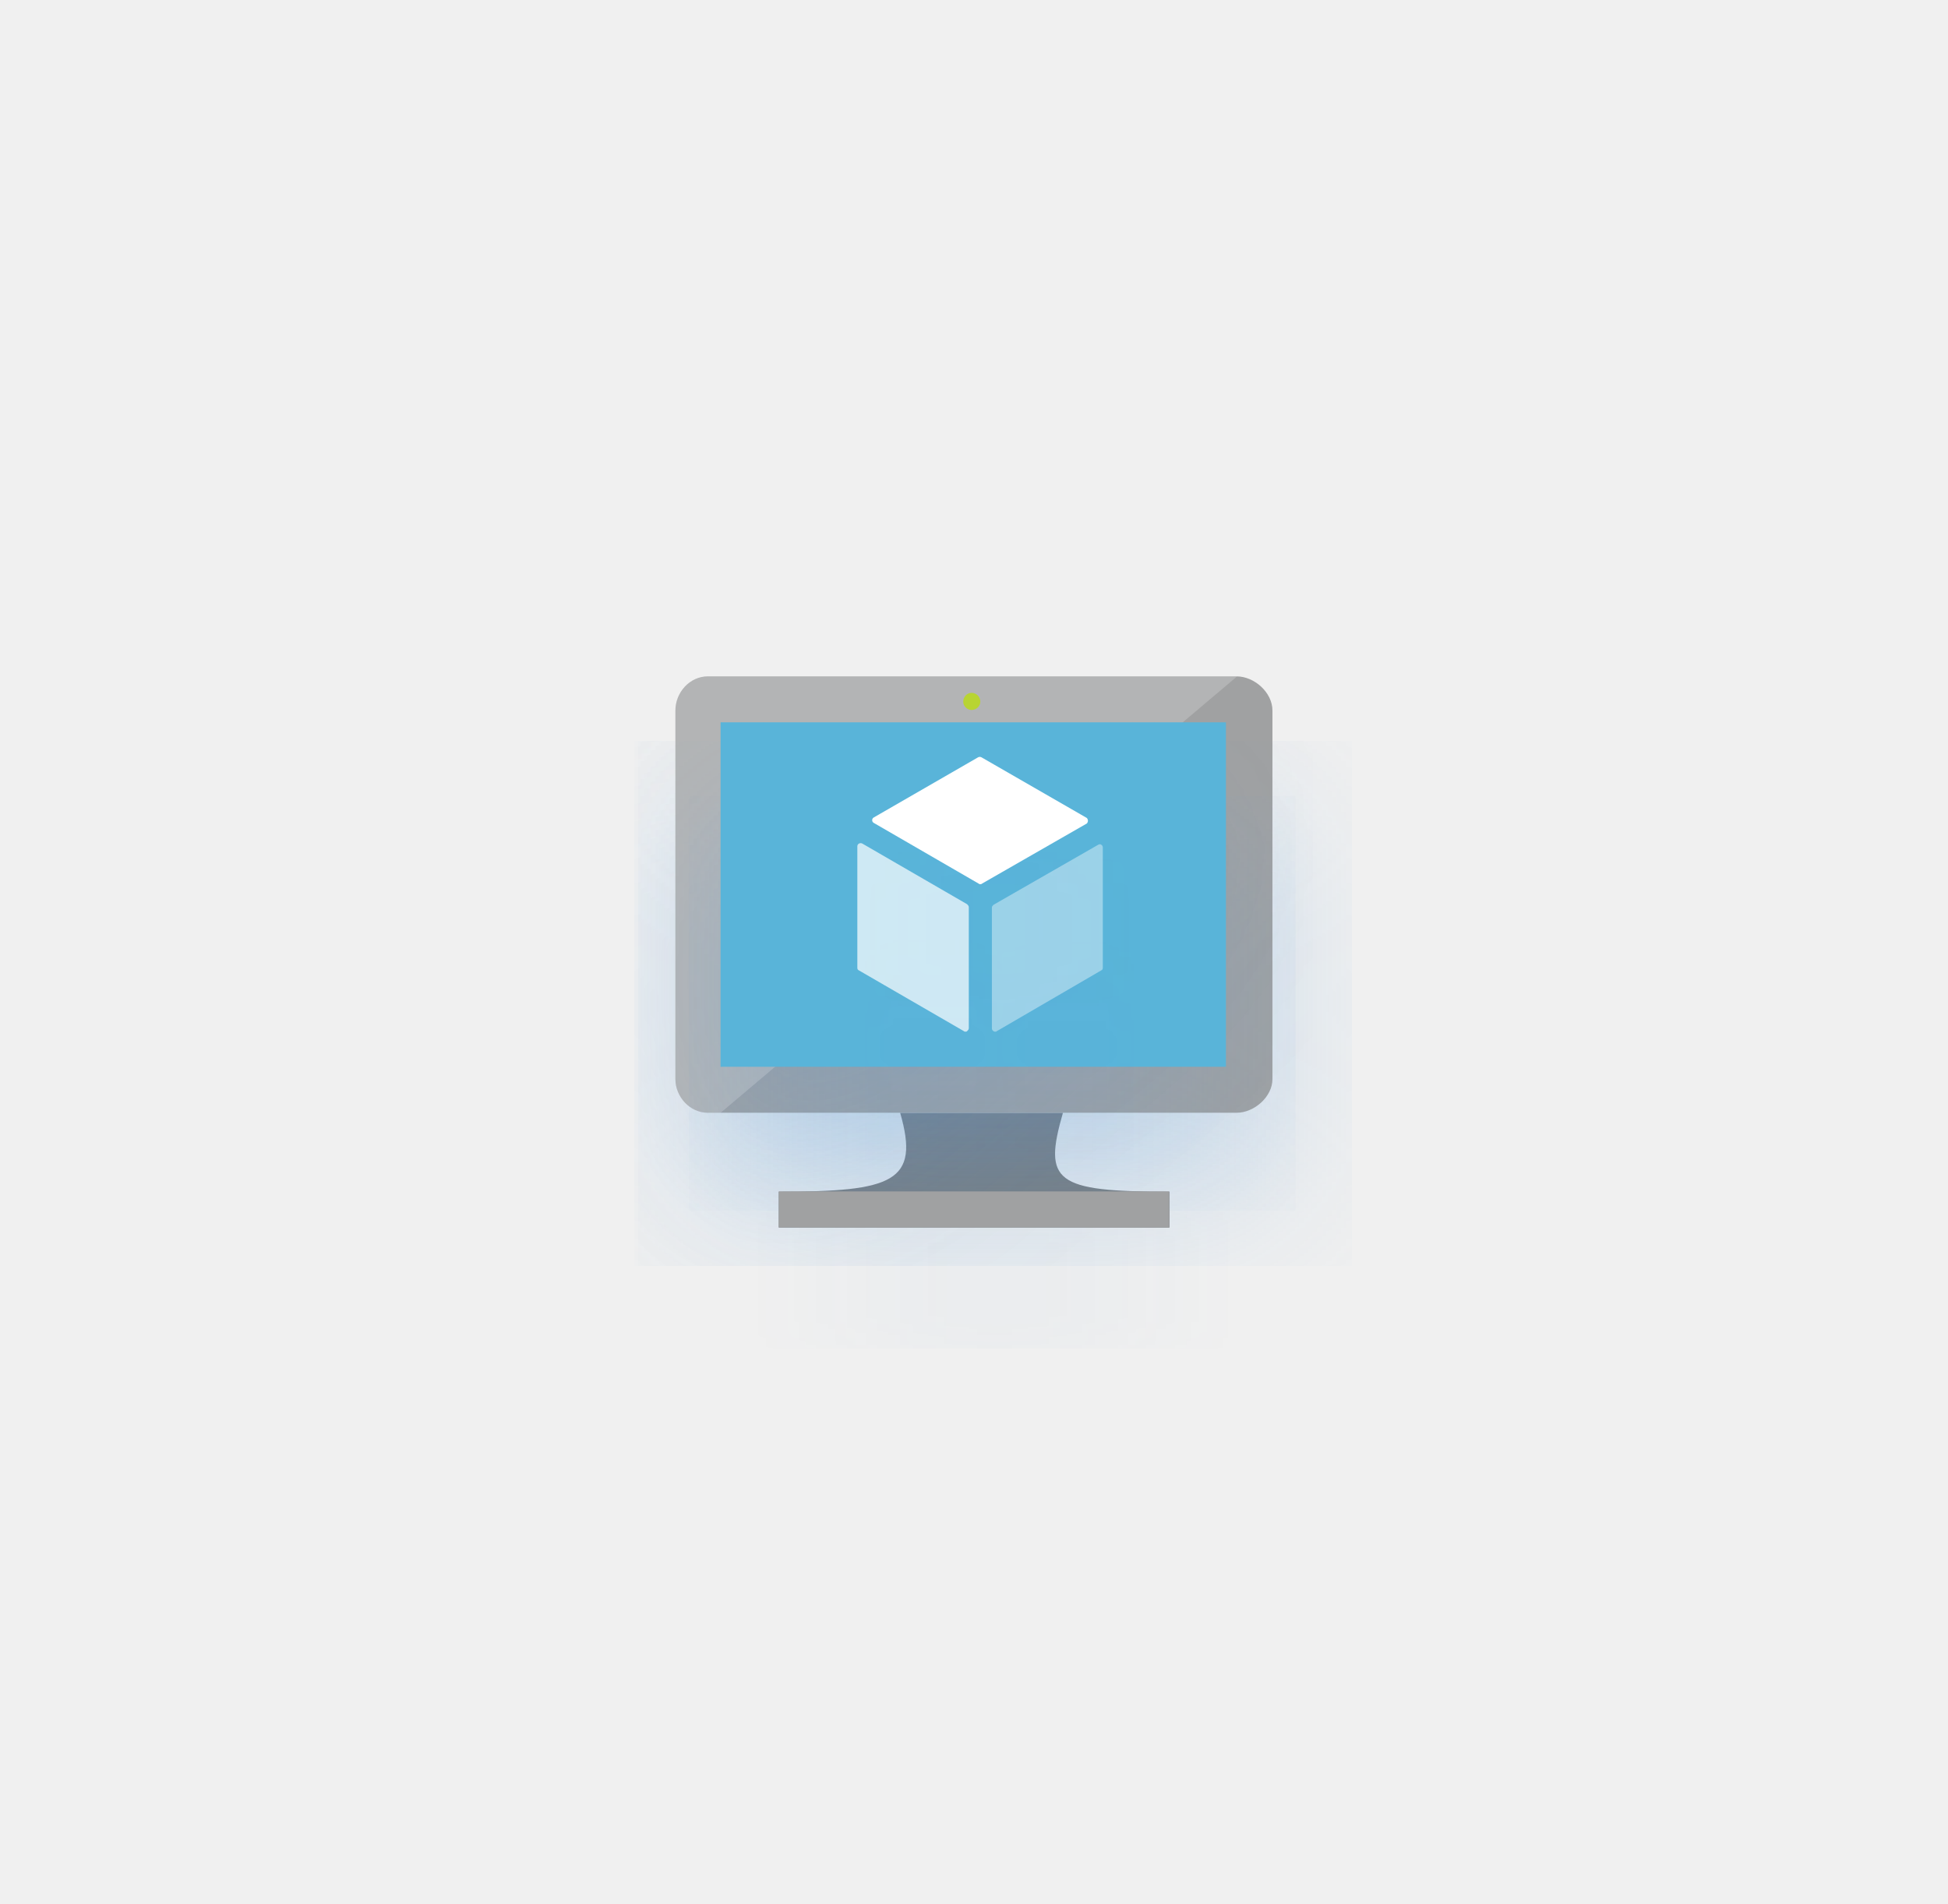
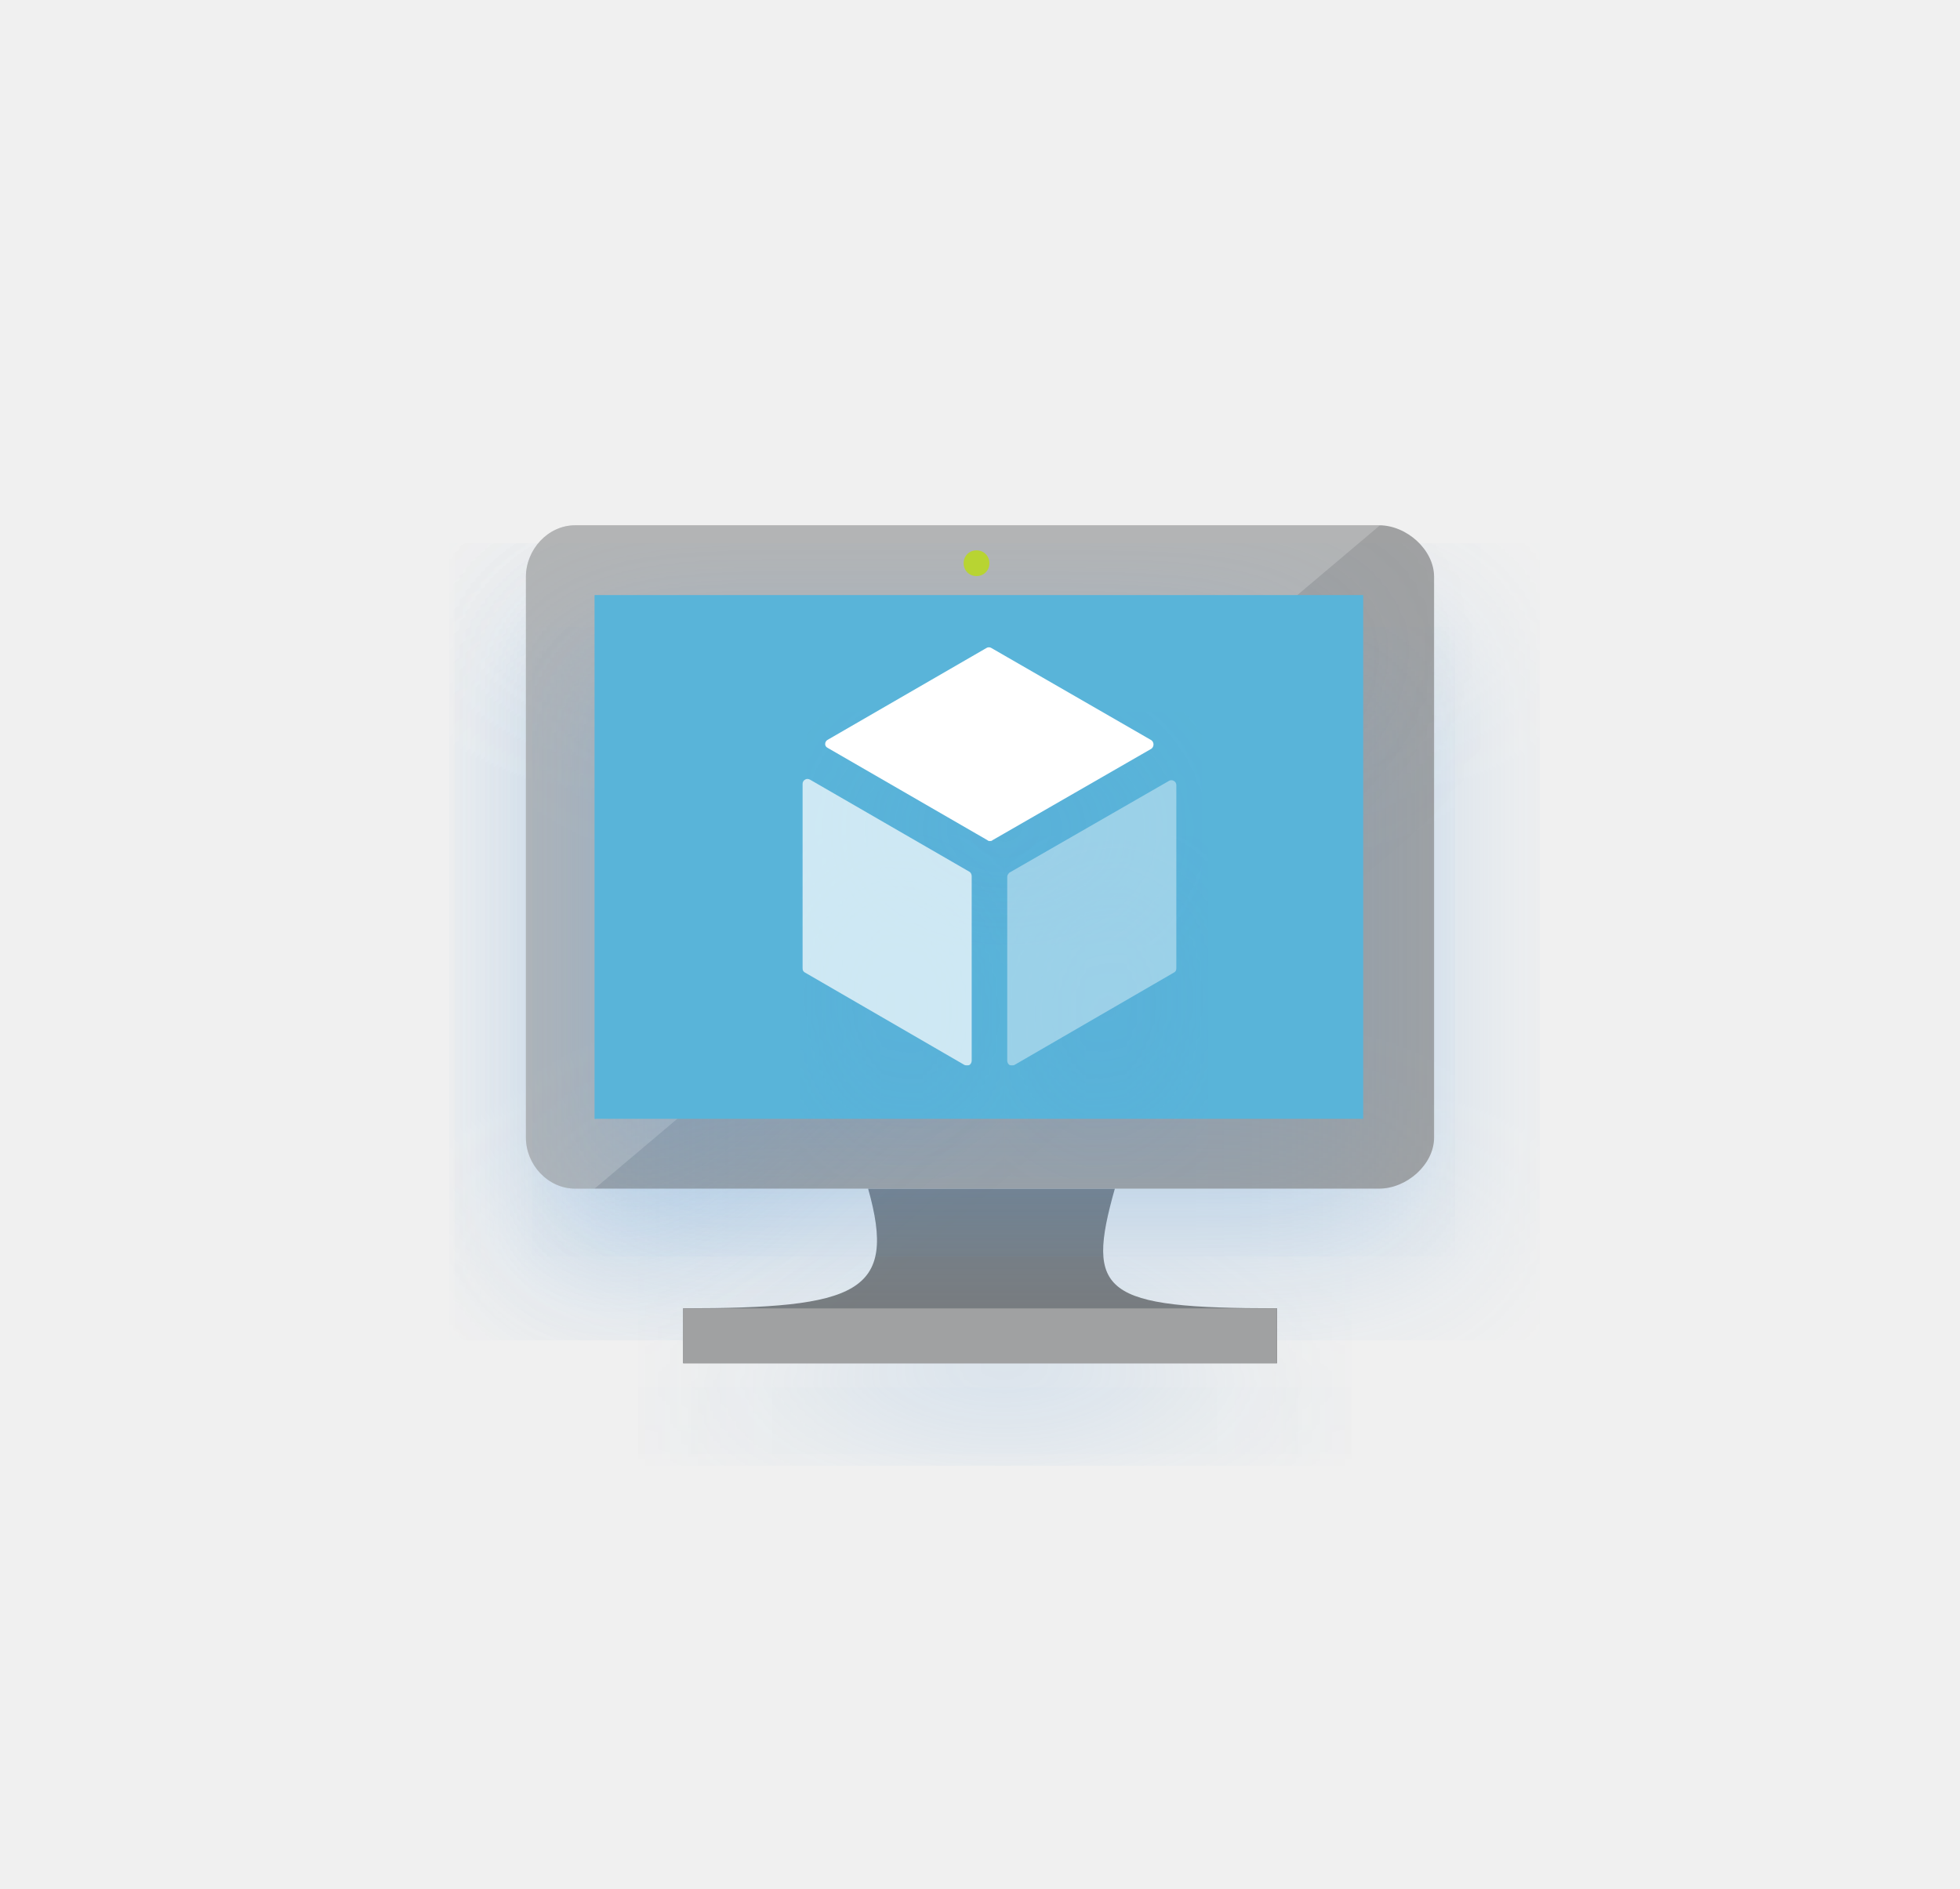
- <svg xmlns="http://www.w3.org/2000/svg" xmlns:ns1="http://schemas.microsoft.com/visio/2003/SVGExtensions/" width="0.49in" height="0.479in" viewBox="0 0 35.303 34.469" xml:space="preserve" color-interpolation-filters="sRGB" class="st11">
+ <svg xmlns="http://www.w3.org/2000/svg" xmlns:ns1="http://schemas.microsoft.com/visio/2003/SVGExtensions/" width="0.634in" height="0.611in" viewBox="0 0 45.641 44.011" xml:space="preserve" color-interpolation-filters="sRGB" class="st11">
  <ns1:documentProperties ns1:langID="1033" ns1:viewMarkup="false" />
  <style type="text/css">
	
		.st1 {visibility:visible}
		.st2 {fill:#5b9bd5;fill-opacity:0.22;filter:url(#filter_2);stroke:none}
		.st3 {fill:#7a7a7a;stroke:none;stroke-width:12.24}
		.st4 {fill:#a0a1a2;stroke:none;stroke-width:12.24}
		.st5 {fill:#ffffff;fill-opacity:0.2;stroke:none;stroke-width:12.24}
		.st6 {fill:#59b4d9;stroke:none;stroke-width:12.24}
		.st7 {fill:#b8d432;stroke:none;stroke-width:12.24}
		.st8 {fill:#ffffff;stroke:none;stroke-width:12.24}
		.st9 {fill:#ffffff;fill-opacity:0.7;stroke:none;stroke-width:12.24}
		.st10 {fill:#ffffff;fill-opacity:0.4;stroke:none;stroke-width:12.24}
		.st11 {fill:none;fill-rule:evenodd;font-size:12px;overflow:visible;stroke-linecap:square;stroke-miterlimit:3}
	
	</style>
  <defs id="Filters">
    <filter id="filter_2">
      <feGaussianBlur stdDeviation="2" />
    </filter>
  </defs>
  <g ns1:mID="0" ns1:index="1" ns1:groupContext="foregroundPage">
    <ns1:pageProperties ns1:drawingScale="1" ns1:pageScale="1" ns1:drawingUnits="19" ns1:shadowOffsetX="9" ns1:shadowOffsetY="-9" />
    <g id="group480-1" transform="translate(12.24,-12.24)" ns1:mID="480" ns1:groupContext="group">
-       <g id="shape481-2" ns1:mID="481" ns1:groupContext="shape" transform="translate(1.87336,7.10543E-15)">
+       <g id="shape481-2" ns1:mID="481" ns1:groupContext="shape" transform="translate(3.66295,0)">
        <g id="shadow481-3" ns1:groupContext="shadow" ns1:shadowOffsetX="0.3456" ns1:shadowOffsetY="-1.9728" ns1:shadowType="1" transform="matrix(1,0,0,1,0.3456,1.9728)" class="st1">
-           <path d="M5.15 32.39 L4.89 32.39 L2.34 32.39 L2.2 32.39 C2.56 33.64 2.08 33.82 0 33.82 L0 34.47 L2.65 34.47 L4.58          34.47 L7.08 34.47 L7.08 33.82 C5 33.82 4.79 33.64 5.15 32.39 Z" class="st2" />
+           <path d="M10.06 39.94 L9.56 39.94 L4.57 39.94 L4.31 39.94 C5 42.38 4.07 42.73 0 42.73 L0 44.01 L5.17 44.01 L8.95          44.01 L13.84 44.01 L13.84 42.73 C9.77 42.73 9.37 42.38 10.06 39.94 Z" class="st2" />
        </g>
-         <path d="M5.15 32.39 L4.89 32.39 L2.34 32.39 L2.2 32.39 C2.56 33.64 2.08 33.82 0 33.82 L0 34.47 L2.65 34.47 L4.58         34.47 L7.08 34.47 L7.08 33.82 C5 33.82 4.79 33.64 5.15 32.39 Z" class="st3" />
+         <path d="M10.06 39.94 L9.56 39.94 L4.57 39.94 L4.31 39.94 C5 42.38 4.07 42.73 0 42.73 L0 44.01 L5.17 44.01 L8.95         44.01 L13.84 44.01 L13.84 42.73 C9.77 42.73 9.37 42.38 10.06 39.94 Z" class="st3" />
      </g>
-       <g id="shape482-7" ns1:mID="482" ns1:groupContext="shape" transform="translate(0.000216448,-2.08072)">
+       <g id="shape482-7" ns1:mID="482" ns1:groupContext="shape" transform="translate(0.000423218,-4.06839)">
        <g id="shadow482-8" ns1:groupContext="shadow" ns1:shadowOffsetX="0.3456" ns1:shadowOffsetY="-1.9728" ns1:shadowType="1" transform="matrix(1,0,0,1,0.3456,1.9728)" class="st1">
-           <path d="M10.17 26.56 L0.59 26.56 C0.26 26.56 0 26.85 0 27.18 L0 33.86 C0 34.18 0.26 34.47 0.59 34.47 L10.17          34.47 C10.49 34.47 10.82 34.18 10.82 33.86 L10.82 27.18 C10.82 26.85 10.49 26.56 10.17 26.56 Z" class="st2" />
+           <path d="M19.88 28.55 L1.15 28.55 C0.51 28.55 0 29.12 0 29.75 L0 42.82 C0 43.45 0.51 44.01 1.15 44.01 L19.88          44.01 C20.52 44.01 21.16 43.45 21.16 42.82 L21.16 29.75 C21.16 29.12 20.52 28.55 19.88 28.55 Z" class="st2" />
        </g>
-         <path d="M10.17 26.56 L0.59 26.56 C0.26 26.56 0 26.85 0 27.18 L0 33.86 C0 34.18 0.26 34.47 0.59 34.47 L10.17 34.47         C10.49 34.47 10.82 34.18 10.82 33.86 L10.82 27.18 C10.82 26.85 10.49 26.56 10.17 26.56 Z" class="st4" />
+         <path d="M19.88 28.55 L1.15 28.55 C0.51 28.55 0 29.12 0 29.75 L0 42.82 C0 43.45 0.51 44.01 1.15 44.01 L19.88 44.01         C20.52 44.01 21.16 43.45 21.16 42.82 L21.16 29.75 C21.16 29.12 20.52 28.55 19.88 28.55 Z" class="st4" />
      </g>
-       <g id="shape483-12" ns1:mID="483" ns1:groupContext="shape" transform="translate(0,-2.0805)">
+       <g id="shape483-12" ns1:mID="483" ns1:groupContext="shape" transform="translate(0,-4.06797)">
        <g id="shadow483-13" ns1:groupContext="shadow" ns1:shadowOffsetX="0.3456" ns1:shadowOffsetY="-1.9728" ns1:shadowType="1" transform="matrix(1,0,0,1,0.3456,1.9728)" class="st1">
-           <path d="M10.18 26.56 C10.17 26.56 10.17 26.56 10.17 26.56 L0.59 26.56 C0.26 26.56 0 26.85 0 27.18 L0 33.86 C0          34.18 0.26 34.47 0.59 34.47 L0.82 34.47 L10.18 26.56 Z" class="st2" />
+           <path d="M19.9 28.55 C19.89 28.55 19.89 28.55 19.88 28.55 L1.15 28.55 C0.51 28.55 0 29.12 0 29.75 L0 42.82 C0          43.45 0.51 44.01 1.15 44.01 L1.6 44.01 L19.9 28.55 Z" class="st2" />
        </g>
-         <path d="M10.18 26.56 C10.17 26.56 10.17 26.56 10.17 26.56 L0.59 26.56 C0.26 26.56 0 26.85 0 27.18 L0 33.86 C0 34.18         0.26 34.47 0.59 34.47 L0.82 34.47 L10.18 26.56 Z" class="st5" />
+         <path d="M19.9 28.55 C19.89 28.55 19.89 28.55 19.88 28.55 L1.15 28.55 C0.51 28.55 0 29.12 0 29.75 L0 42.82 C0 43.45         0.51 44.01 1.15 44.01 L1.6 44.01 L19.9 28.55 Z" class="st5" />
      </g>
-       <g id="shape484-17" ns1:mID="484" ns1:groupContext="shape" transform="translate(0.820339,-2.91339)">
+       <g id="shape484-17" ns1:mID="484" ns1:groupContext="shape" transform="translate(1.604,-5.69651)">
        <g id="shadow484-18" ns1:groupContext="shadow" ns1:shadowOffsetX="0.3456" ns1:shadowOffsetY="-1.9728" ns1:shadowType="1" transform="matrix(1,0,0,1,0.3456,1.9728)" class="st1">
-           <rect x="0" y="28.226" width="9.157" height="6.243" class="st2" />
+           <rect x="0" y="31.805" width="17.905" height="12.206" class="st2" />
        </g>
-         <rect x="0" y="28.226" width="9.157" height="6.243" class="st6" />
+         <rect x="0" y="31.805" width="17.905" height="12.206" class="st6" />
      </g>
-       <g id="shape485-22" ns1:mID="485" ns1:groupContext="shape" transform="translate(0.820339,-2.91339)">
+       <g id="shape485-22" ns1:mID="485" ns1:groupContext="shape" transform="translate(1.604,-5.69651)">
        <g id="shadow485-23" ns1:groupContext="shadow" ns1:shadowOffsetX="0.3456" ns1:shadowOffsetY="-1.9728" ns1:shadowType="1" transform="matrix(1,0,0,1,0.3456,1.9728)" class="st1">
-           <path d="M0 34.47 L0.01 34.47 L0.01 28.23 L8.38 28.21 L8.39 28.21 L0 28.23 L0 34.47 Z" class="st2" />
+           <path d="M0 44.01 L0.02 44.01 L0.02 31.81 L16.39 31.78 L16.4 31.78 L0 31.81 L0 44.01 Z" class="st2" />
        </g>
-         <path d="M0 34.47 L0.01 34.47 L0.01 28.23 L8.38 28.21 L8.39 28.21 L0 28.23 L0 34.47 Z" class="st6" />
+         <path d="M0 44.01 L0.02 44.01 L0.02 31.81 L16.39 31.78 L16.4 31.78 L0 31.81 L0 44.01 Z" class="st6" />
      </g>
-       <g id="shape486-27" ns1:mID="486" ns1:groupContext="shape" transform="translate(1.87336,0)">
+       <g id="shape486-27" ns1:mID="486" ns1:groupContext="shape" transform="translate(3.66295,-7.10543E-15)">
        <g id="shadow486-28" ns1:groupContext="shadow" ns1:shadowOffsetX="0.3456" ns1:shadowOffsetY="-1.9728" ns1:shadowType="1" transform="matrix(1,0,0,1,0.3456,1.9728)" class="st1">
-           <rect x="0" y="33.815" width="7.076" height="0.654" class="st2" />
+           <rect x="0" y="42.733" width="13.836" height="1.279" class="st2" />
        </g>
-         <rect x="0" y="33.815" width="7.076" height="0.654" class="st4" />
+         <rect x="0" y="42.733" width="13.836" height="1.279" class="st4" />
      </g>
-       <g id="shape487-32" ns1:mID="487" ns1:groupContext="shape" transform="translate(5.21618,-9.38173)">
+       <g id="shape487-32" ns1:mID="487" ns1:groupContext="shape" transform="translate(10.1991,-18.344)">
        <g id="shadow487-33" ns1:groupContext="shadow" ns1:shadowOffsetX="0.3456" ns1:shadowOffsetY="-1.9728" ns1:shadowType="1" transform="matrix(1,0,0,1,0.3456,1.9728)" class="st1">
-           <path d="M0.31 34.32 C0.31 34.4 0.24 34.47 0.15 34.47 C0.07 34.47 0 34.4 0 34.32 C0 34.23 0.07 34.16 0.15 34.16          C0.24 34.16 0.31 34.23 0.31 34.32 Z" class="st2" />
+           <path d="M0.6 43.71 C0.6 43.88 0.47 44.01 0.3 44.01 C0.13 44.01 0 43.88 0 43.71 C0 43.54 0.13 43.41 0.3 43.41          C0.47 43.41 0.6 43.54 0.6 43.71 Z" class="st2" />
        </g>
-         <path d="M0.31 34.32 C0.31 34.4 0.24 34.47 0.15 34.47 C0.07 34.47 0 34.4 0 34.32 C0 34.23 0.07 34.16 0.15 34.16 C0.24         34.16 0.31 34.23 0.31 34.32 Z" class="st7" />
+         <path d="M0.6 43.71 C0.6 43.88 0.47 44.01 0.3 44.01 C0.13 44.01 0 43.88 0 43.71 C0 43.54 0.13 43.41 0.3 43.41 C0.47         43.41 0.6 43.54 0.6 43.71 Z" class="st7" />
      </g>
-       <g id="shape488-37" ns1:mID="488" ns1:groupContext="shape" transform="translate(3.5662,-6.22397)">
+       <g id="shape488-37" ns1:mID="488" ns1:groupContext="shape" transform="translate(6.97294,-12.1696)">
        <g id="shadow488-38" ns1:groupContext="shadow" ns1:shadowOffsetX="0.3456" ns1:shadowOffsetY="-1.9728" ns1:shadowType="1" transform="matrix(1,0,0,1,0.3456,1.9728)" class="st1">
-           <path d="M1.96 34.47 C1.95 34.47 1.94 34.47 1.93 34.46 L0.03 33.36 C0.01 33.35 0 33.33 0 33.31 C0 33.29 0.01          33.27 0.03 33.26 L1.92 32.17 C1.94 32.16 1.96 32.16 1.98 32.17 L3.89 33.27 C3.9 33.28 3.91 33.3          3.91 33.32 C3.91 33.34 3.9 33.36 3.89 33.37 L1.99 34.46 C1.98 34.47 1.97 34.47 1.96 34.47 Z" class="st2" />
+           <path d="M3.84 44.01 C3.82 44.01 3.8 44.01 3.78 43.99 L0.06 41.84 C0.02 41.82 0 41.79 0 41.75 C0 41.71 0.02 41.67          0.06 41.65 L3.76 39.51 C3.79 39.49 3.84 39.49 3.87 39.51 L7.6 41.66 C7.63 41.68 7.65 41.72 7.65          41.76 C7.65 41.8 7.63 41.84 7.6 41.86 L3.9 43.99 C3.88 44.01 3.86 44.01 3.84 44.01 Z" class="st2" />
        </g>
-         <path d="M1.96 34.47 C1.95 34.47 1.94 34.47 1.93 34.46 L0.03 33.36 C0.01 33.35 0 33.33 0 33.31 C0 33.29 0.01 33.27         0.03 33.26 L1.92 32.17 C1.94 32.16 1.96 32.16 1.98 32.17 L3.89 33.27 C3.9 33.28 3.91 33.3 3.91 33.32         C3.91 33.34 3.9 33.36 3.89 33.37 L1.99 34.46 C1.98 34.47 1.97 34.47 1.96 34.47 Z" class="st8" />
+         <path d="M3.84 44.01 C3.82 44.01 3.8 44.01 3.78 43.99 L0.06 41.84 C0.02 41.82 0 41.79 0 41.75 C0 41.71 0.02 41.67         0.06 41.65 L3.76 39.51 C3.79 39.49 3.84 39.49 3.87 39.51 L7.6 41.66 C7.63 41.68 7.65 41.72 7.65 41.76         C7.65 41.8 7.63 41.84 7.6 41.86 L3.9 43.99 C3.88 44.01 3.86 44.01 3.84 44.01 Z" class="st8" />
      </g>
-       <g id="shape489-42" ns1:mID="489" ns1:groupContext="shape" transform="translate(3.29716,-3.5504)">
+       <g id="shape489-42" ns1:mID="489" ns1:groupContext="shape" transform="translate(6.44688,-6.94204)">
        <g id="shadow489-43" ns1:groupContext="shadow" ns1:shadowOffsetX="0.3456" ns1:shadowOffsetY="-1.9728" ns1:shadowType="1" transform="matrix(1,0,0,1,0.3456,1.9728)" class="st1">
-           <path d="M1.96 34.47 C1.95 34.47 1.94 34.47 1.93 34.46 L0.03 33.36 C0.01 33.35 0 33.34 0 33.31 L0 31.11 C0 31.09          0.01 31.07 0.03 31.06 C0.05 31.05 0.07 31.05 0.09 31.06 L1.99 32.16 C2 32.17 2.02 32.19 2.02 32.21          L2.02 34.41 C2.02 34.43 2 34.45 1.99 34.46 C1.98 34.47 1.97 34.47 1.96 34.47 Z" class="st2" />
+           <path d="M3.83 44.01 C3.81 44.01 3.79 44.01 3.77 44 L0.06 41.85 C0.02 41.83 0 41.8 0 41.75 L0 37.45 C0 37.41          0.02 37.37 0.06 37.35 C0.09 37.33 0.13 37.33 0.17 37.35 L3.89 39.5 C3.92 39.52 3.94 39.56 3.94 39.6          L3.94 43.9 C3.94 43.94 3.92 43.98 3.89 44 C3.87 44.01 3.85 44.01 3.83 44.01 Z" class="st2" />
        </g>
-         <path d="M1.96 34.47 C1.95 34.47 1.94 34.47 1.93 34.46 L0.03 33.36 C0.01 33.35 0 33.34 0 33.31 L0 31.11 C0 31.09         0.01 31.07 0.03 31.06 C0.05 31.05 0.07 31.05 0.09 31.06 L1.99 32.16 C2 32.17 2.02 32.19 2.02 32.21 L2.02         34.41 C2.02 34.43 2 34.45 1.99 34.46 C1.98 34.47 1.97 34.47 1.96 34.47 Z" class="st9" />
+         <path d="M3.83 44.01 C3.81 44.01 3.79 44.01 3.77 44 L0.06 41.85 C0.02 41.83 0 41.8 0 41.75 L0 37.45 C0 37.41 0.02         37.37 0.06 37.35 C0.09 37.33 0.13 37.33 0.17 37.35 L3.89 39.5 C3.92 39.52 3.94 39.56 3.94 39.6 L3.94         43.9 C3.94 43.94 3.92 43.98 3.89 44 C3.87 44.01 3.85 44.01 3.83 44.01 Z" class="st9" />
      </g>
-       <g id="shape490-47" ns1:mID="490" ns1:groupContext="shape" transform="translate(5.73566,-3.5504)">
+       <g id="shape490-47" ns1:mID="490" ns1:groupContext="shape" transform="translate(11.2148,-6.94204)">
        <g id="shadow490-48" ns1:groupContext="shadow" ns1:shadowOffsetX="0.3456" ns1:shadowOffsetY="-1.9728" ns1:shadowType="1" transform="matrix(1,0,0,1,0.3456,1.9728)" class="st1">
-           <path d="M0.06 34.47 C0.05 34.47 0.04 34.47 0.03 34.46 C0.01 34.45 0 34.43 0 34.41 L0 32.22 C0 32.2 0.01 32.19          0.03 32.17 L1.93 31.08 C1.95 31.07 1.97 31.07 1.98 31.08 C2 31.09 2.01 31.11 2.01 31.13 L2.01 33.31          C2.01 33.34 2 33.35 1.98 33.36 L0.09 34.46 C0.08 34.47 0.07 34.47 0.06 34.47 Z" class="st2" />
+           <path d="M0.11 44.01 C0.09 44.01 0.07 44.01 0.05 44 C0.02 43.98 0 43.94 0 43.9 L0 39.62 C0 39.58 0.02 39.55 0.05          39.52 L3.77 37.38 C3.8 37.36 3.85 37.36 3.88 37.38 C3.92 37.4 3.94 37.44 3.94 37.48 L3.94 41.75          C3.94 41.8 3.92 41.83 3.88 41.85 L0.17 44 C0.15 44.01 0.13 44.01 0.11 44.01 Z" class="st2" />
        </g>
-         <path d="M0.06 34.47 C0.05 34.47 0.04 34.47 0.03 34.46 C0.01 34.45 0 34.43 0 34.41 L0 32.22 C0 32.2 0.01 32.19 0.03         32.17 L1.93 31.08 C1.95 31.07 1.97 31.07 1.98 31.08 C2 31.09 2.01 31.11 2.01 31.13 L2.01 33.31 C2.01         33.34 2 33.35 1.98 33.36 L0.09 34.46 C0.08 34.47 0.07 34.47 0.06 34.47 Z" class="st10" />
+         <path d="M0.11 44.01 C0.09 44.01 0.07 44.01 0.05 44 C0.02 43.98 0 43.94 0 43.9 L0 39.62 C0 39.58 0.02 39.55 0.05         39.52 L3.77 37.38 C3.8 37.36 3.85 37.36 3.88 37.38 C3.92 37.4 3.94 37.44 3.94 37.48 L3.94 41.75 C3.94         41.8 3.92 41.83 3.88 41.85 L0.17 44 C0.15 44.01 0.13 44.01 0.11 44.01 Z" class="st10" />
      </g>
    </g>
  </g>
</svg>
